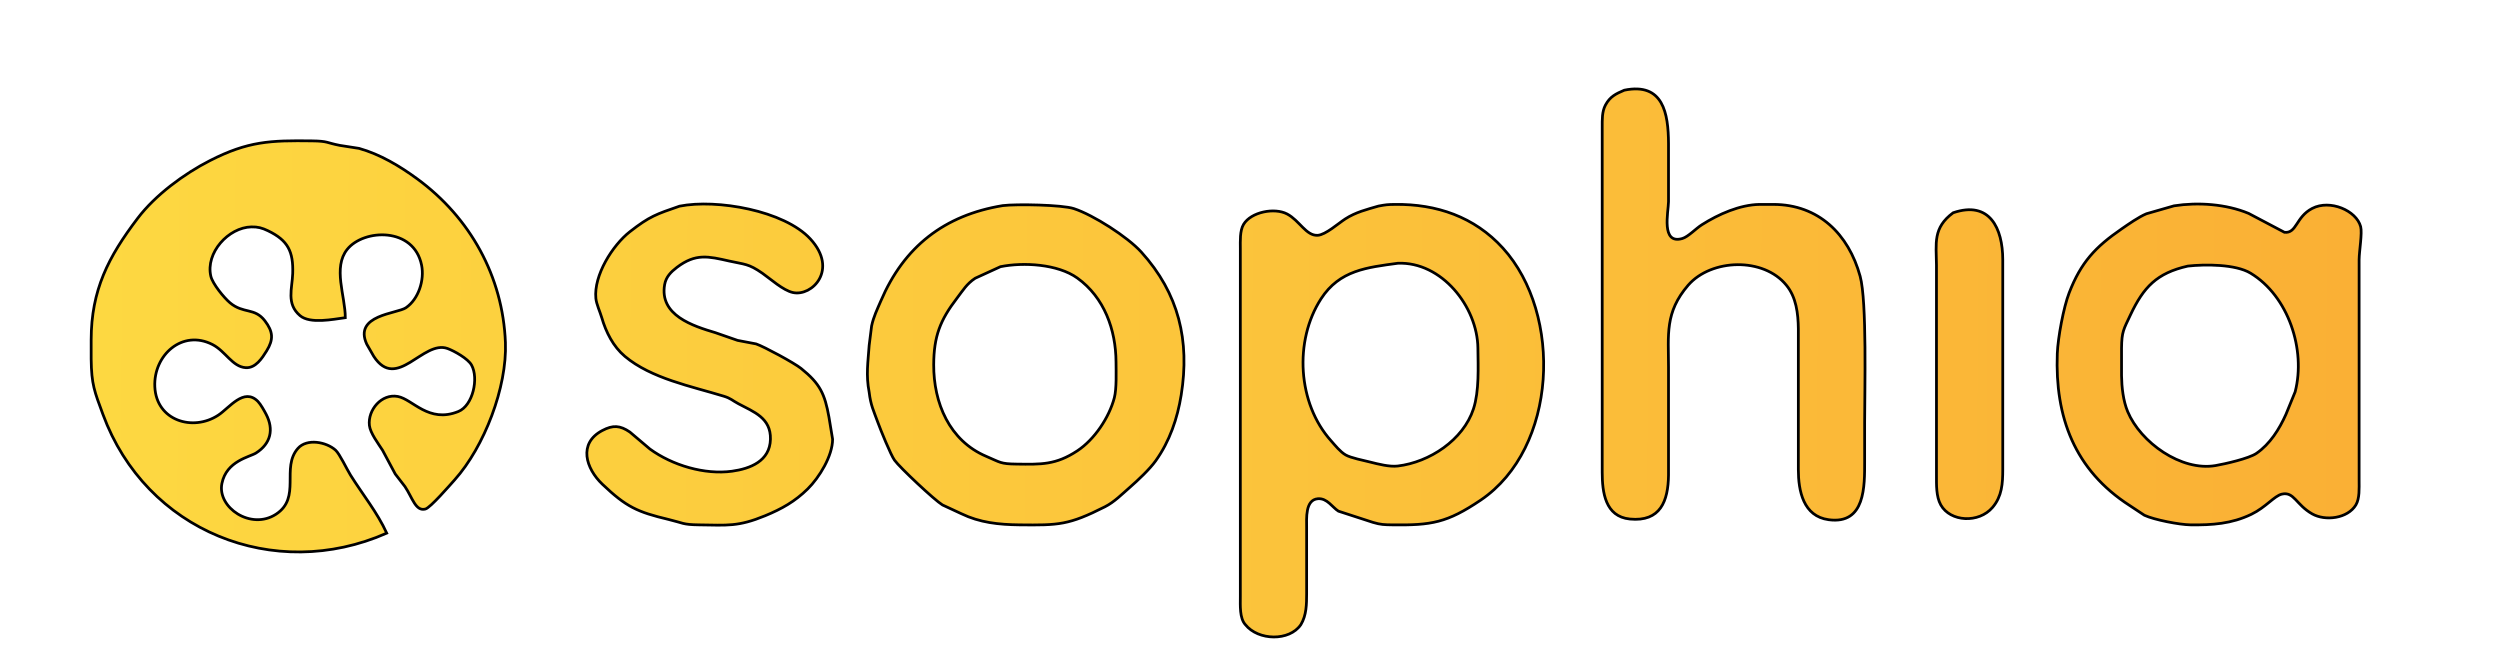
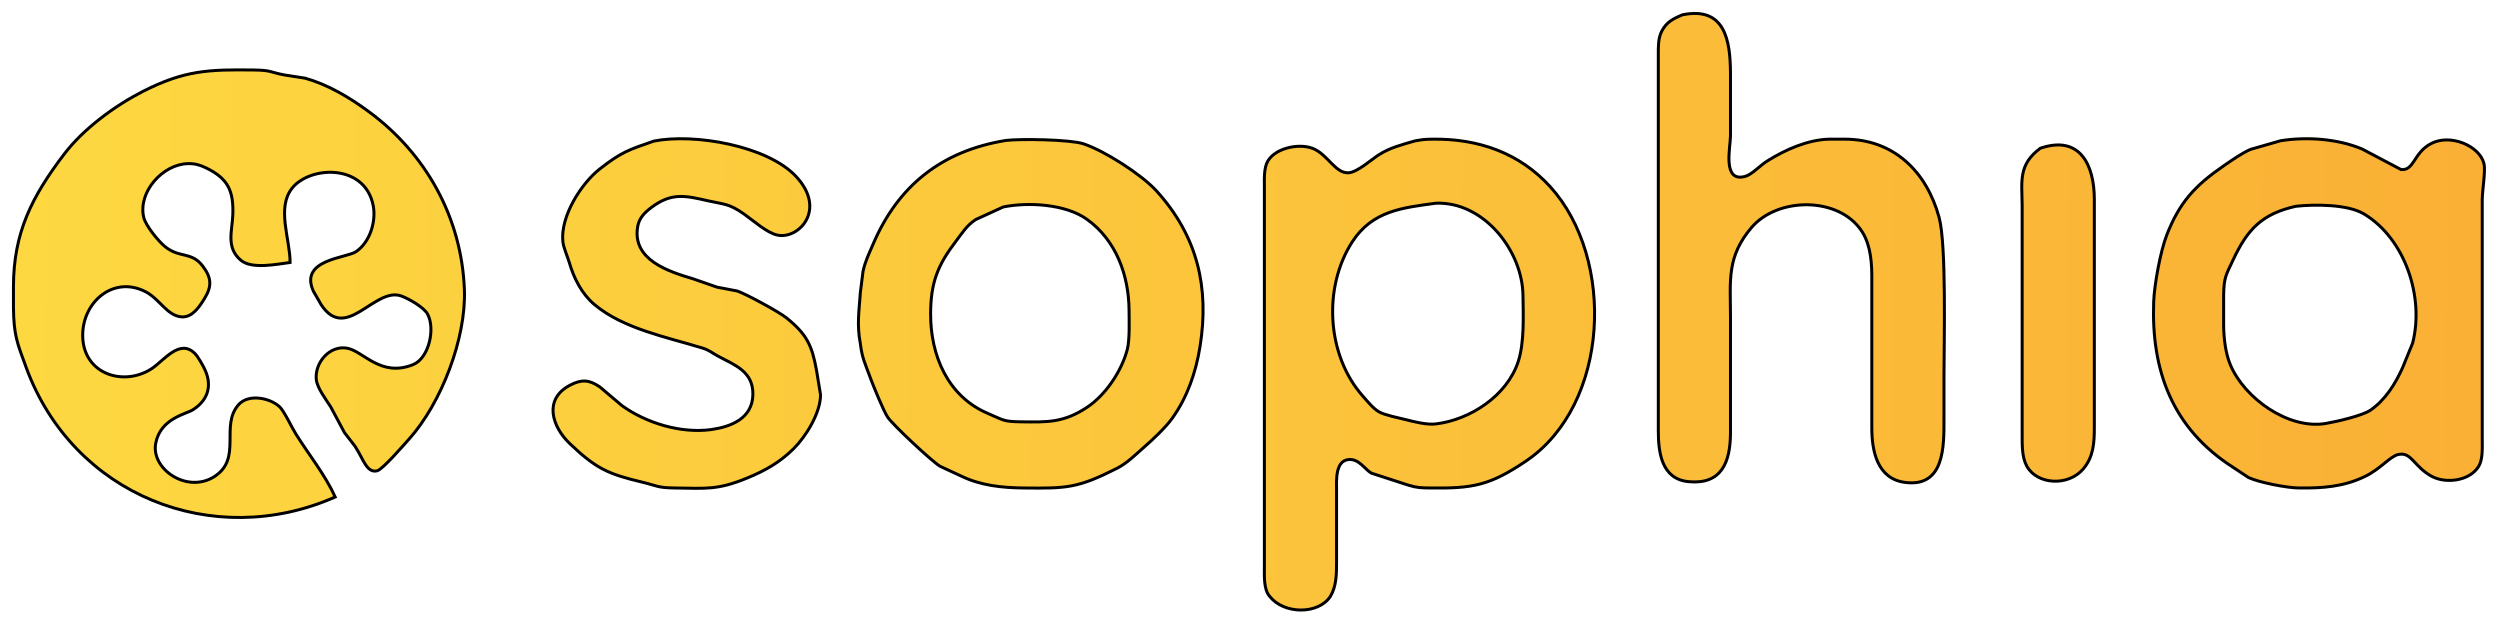
- <svg xmlns="http://www.w3.org/2000/svg" xmlns:xlink="http://www.w3.org/1999/xlink" version="1.1" width="239.481mm" height="63.244mm" viewBox="0 0 905 239" id="svg1">
+ <svg xmlns="http://www.w3.org/2000/svg" xmlns:xlink="http://www.w3.org/1999/xlink" version="1.1" width="220mm" height="55mm" viewBox="0 0 831.381 207.845" id="svg1">
  <defs id="defs1">
    <linearGradient id="linearGradient1">
      <stop style="stop-color:#fdd841;stop-opacity:1;" offset="0" id="stop1" />
      <stop style="stop-color:#fab035;stop-opacity:1;" offset="1" id="stop2" />
    </linearGradient>
-     <linearGradient xlink:href="#linearGradient1" id="linearGradient2" x1="33.776" y1="123.183" x2="852.349" y2="127.157" gradientUnits="userSpaceOnUse" />
+     <linearGradient xlink:href="#linearGradient1" id="linearGradient2" x1="33.776" y1="123.183" x2="852.349" y2="127.157" gradientUnits="userSpaceOnUse" gradientTransform="translate(-28.52635,-27.71957)" />
  </defs>
-   <path id="path1" fill="none" stroke="black" stroke-width="1" d="M 588.00,32.65            C 602.10,29.77 603.95,41.02 604.00,52.00              604.00,52.00 604.00,73.00 604.00,73.00              603.95,76.80 601.20,88.60 608.98,86.35              611.16,85.71 613.87,82.75 616.09,81.35              622.10,77.54 629.84,74.10 637.00,74.00              637.00,74.00 642.00,74.00 642.00,74.00              658.28,74.03 669.18,84.71 673.37,100.00              675.86,109.08 675.00,141.65 675.00,153.00              675.00,153.00 675.00,167.00 675.00,167.00              675.00,175.89 675.32,189.93 662.00,188.14              652.76,186.91 651.01,177.67 651.00,170.00              651.00,170.00 651.00,119.00 651.00,119.00              650.93,113.49 650.25,107.58 646.65,103.23              638.39,93.06 619.51,93.63 611.13,103.23              602.62,113.11 604.00,121.08 604.00,133.00              604.00,133.00 604.00,172.00 604.00,172.00              603.89,181.38 601.09,188.98 590.00,187.89              581.04,187.00 580.01,178.13 580.00,171.00              580.00,171.00 580.00,67.00 580.00,67.00              580.00,67.00 580.00,46.00 580.00,46.00              580.01,43.34 579.89,40.46 581.17,38.04              582.81,34.96 584.98,33.93 588.00,32.65 Z            M 140.00,193.00            C 99.24,210.97 52.79,192.28 37.26,150.00              34.21,141.71 33.11,139.22 33.00,130.00              33.00,130.00 33.00,123.00 33.00,123.00              33.03,105.03 39.17,93.06 49.85,79.00              56.20,70.63 66.66,62.90 76.00,58.14              89.85,51.09 97.81,50.80 113.00,51.00              118.83,51.08 118.10,51.68 123.00,52.63              123.00,52.63 130.00,53.72 130.00,53.72              137.63,55.88 144.67,60.09 151.00,64.72              170.19,78.76 182.03,100.06 182.96,124.00              183.59,140.20 175.30,161.74 164.58,173.71              162.88,175.60 155.80,183.79 154.00,184.27              150.44,185.21 149.32,180.20 146.59,176.13              146.59,176.13 143.07,171.57 143.07,171.57              143.07,171.57 138.49,163.00 138.49,163.00              136.97,160.62 134.03,156.78 133.72,154.00              133.09,148.37 138.15,142.43 144.00,143.52              149.43,144.53 155.13,153.32 165.91,148.97              171.22,146.83 173.35,136.91 170.69,132.14              169.40,129.83 164.44,127.05 162.00,126.16              153.15,122.96 143.64,141.78 135.30,129.00              135.30,129.00 132.76,124.58 132.76,124.58              127.89,113.97 143.77,113.58 146.95,111.40              151.56,108.23 153.69,101.36 152.62,96.00              149.83,82.08 131.68,82.83 125.70,90.26              120.42,96.82 124.98,107.08 125.00,115.00              120.61,115.58 112.24,117.34 108.61,114.26              103.57,109.99 105.78,104.46 105.96,99.00              106.21,91.11 104.32,87.05 97.00,83.53              94.91,82.53 93.33,82.08 91.00,82.14              82.68,82.32 74.34,91.53 76.32,100.00              76.96,102.74 81.09,107.79 83.26,109.61              88.13,113.69 92.16,111.26 95.89,116.14              98.88,120.05 99.08,122.87 96.53,127.00              94.88,129.67 92.53,133.32 88.96,133.10              84.10,132.79 81.67,127.16 76.91,124.72              65.99,119.13 55.52,128.56 56.04,140.00              56.60,152.35 69.88,156.29 79.00,150.30              83.04,147.65 88.31,140.16 93.37,145.32              94.35,146.32 95.69,148.72 96.35,150.00              99.16,155.40 98.09,160.55 92.68,163.99              90.39,165.45 81.99,166.81 80.33,175.00              78.56,183.71 90.84,192.05 99.91,186.15              109.15,180.12 101.65,169.34 107.85,162.31              111.11,158.62 118.17,159.96 121.48,162.97              122.97,164.32 125.50,169.77 126.89,172.00              131.32,179.08 136.52,185.40 140.00,193.00 Z            M 246.00,74.63            C 259.40,71.97 283.89,76.20 293.37,86.52              303.57,97.62 293.99,107.45 287.00,105.89              283.46,105.10 278.99,101.03 276.00,98.93              270.88,95.36 269.62,95.77 264.00,94.50              256.42,92.79 251.84,91.63 245.04,96.79              242.88,98.43 241.09,100.23 240.60,103.00              238.61,114.18 250.92,118.02 259.00,120.44              259.00,120.44 267.00,123.22 267.00,123.22              267.00,123.22 273.72,124.50 273.72,124.50              276.64,125.50 287.54,131.40 290.00,133.38              296.88,138.90 298.58,142.63 300.08,151.00              300.08,151.00 301.40,159.00 301.40,159.00              301.39,165.04 296.58,172.86 292.38,177.00              287.76,181.55 282.95,184.24 277.00,186.69              267.17,190.74 263.31,190.13 253.00,190.00              246.98,189.92 247.37,189.32 242.00,188.04              230.70,185.34 226.75,183.55 218.05,175.28              212.10,169.62 209.17,160.51 218.05,155.84              221.88,153.82 224.43,153.95 228.00,156.39              228.00,156.39 235.28,162.55 235.28,162.55              243.36,168.43 255.04,171.94 265.00,170.58              271.59,169.67 278.71,166.92 278.90,159.00              279.09,151.25 272.86,149.12 267.28,146.14              265.10,144.98 264.57,144.20 261.96,143.41              250.25,139.83 235.74,137.01 226.21,129.00              221.96,125.43 219.36,120.22 217.84,115.00              217.20,112.84 215.90,110.08 215.70,108.00              214.88,99.69 221.74,88.79 228.00,83.89              235.19,78.27 237.61,77.53 246.00,74.63 Z            M 363.00,74.43            C 367.89,73.82 384.49,74.13 388.72,75.51              395.79,77.82 408.15,85.74 413.12,91.21              426.77,106.25 430.75,123.36 427.59,143.00              426.23,151.47 423.43,159.74 418.35,166.83              416.18,169.87 411.85,173.94 409.00,176.42              406.16,178.89 403.36,181.75 400.00,183.45              386.87,190.09 383.30,190.16 369.00,190.00              361.57,189.91 354.69,189.20 348.00,185.96              348.00,185.96 341.17,182.79 341.17,182.79              338.29,181.05 325.71,169.23 323.81,166.58              322.43,164.66 318.77,155.60 317.82,153.00              316.24,148.65 315.20,146.75 314.64,142.00              313.43,135.76 314.22,131.09 314.64,125.00              314.64,125.00 315.52,118.00 315.52,118.00              316.25,114.59 317.50,112.13 318.84,109.00              327.22,89.30 341.86,77.89 363.00,74.43 Z            M 499.00,74.60            C 501.77,74.09 502.17,74.04 505.00,74.00              519.97,73.81 533.73,78.44 544.06,89.82              565.81,113.77 563.82,162.27 536.00,181.05              523.80,189.28 518.18,190.18 504.00,190.00              501.13,189.96 499.80,189.94 497.00,189.10              497.00,189.10 484.51,185.04 484.51,185.04              482.33,183.69 480.43,180.27 477.09,180.54              472.43,180.91 473.01,187.74 473.00,191.00              473.00,191.00 473.00,215.00 473.00,215.00              472.98,218.64 472.98,222.70 470.91,226.12              466.79,232.19 455.48,231.96 450.82,226.12              448.70,223.81 449.00,219.17 449.00,216.00              449.00,216.00 449.00,90.00 449.00,90.00              449.00,87.34 448.78,83.54 450.17,81.22              452.90,76.69 461.39,75.08 465.91,77.45              470.43,79.82 472.80,85.43 477.01,85.18              479.87,85.01 484.47,80.87 487.00,79.24              490.79,76.80 494.72,75.85 499.00,74.60 Z            M 787.00,74.51            C 795.69,73.15 805.84,73.86 814.00,77.25              814.00,77.25 826.97,84.09 826.97,84.09              831.42,84.59 831.08,78.53 837.02,75.45              843.47,72.10 853.02,76.22 854.56,82.04              855.17,84.38 854.04,90.80 854.00,94.00              854.00,94.00 854.00,174.00 854.00,174.00              854.00,176.66 854.22,180.46 852.83,182.78              849.83,187.76 841.72,188.69 837.02,186.03              831.14,182.71 830.45,177.85 826.02,178.88              823.29,179.52 820.22,183.65 815.00,186.17              807.82,189.64 800.78,190.09 793.00,190.00              788.95,189.95 779.86,188.18 776.28,186.53              776.28,186.53 770.96,183.01 770.96,183.01              751.00,170.17 743.87,151.01 744.74,128.00              744.96,122.27 747.01,111.23 749.04,106.00              753.30,94.98 758.51,89.42 768.00,82.88              770.60,81.09 774.14,78.59 777.00,77.38              777.00,77.38 787.00,74.51 787.00,74.51 Z            M 707.04,77.02            C 720.31,72.51 724.98,82.67 725.00,94.00              725.00,94.00 725.00,170.00 725.00,170.00              724.99,174.98 724.73,179.64 721.32,183.66              716.33,189.53 706.03,188.94 702.57,182.79              700.85,179.73 701.01,175.41 701.00,172.00              701.00,172.00 701.00,96.00 701.00,96.00              700.92,87.99 699.66,82.49 707.04,77.02 Z            M 506.00,95.30            C 494.94,96.82 484.93,97.77 478.21,108.17              468.37,123.40 469.75,146.08 481.84,159.56              483.36,161.27 485.17,163.56 487.13,164.69              488.99,165.77 493.66,166.68 496.00,167.27              498.92,168.01 503.03,169.06 506.00,168.70              517.48,167.33 529.71,159.28 533.40,148.00              535.50,141.60 535.08,132.80 535.00,126.00              534.82,111.01 521.88,94.65 506.00,95.30 Z            M 362.17,96.54            C 362.17,96.54 353.01,100.73 353.01,100.73              349.94,102.76 348.59,105.12 346.45,107.91              340.30,115.93 338.05,121.77 338.00,132.00              337.94,145.83 343.66,159.52 357.01,165.19              362.24,167.41 362.05,167.92 368.00,168.00              376.86,168.12 382.19,168.34 390.00,163.19              396.19,159.10 401.50,151.17 403.39,144.00              404.25,140.73 404.02,134.58 404.00,131.00              403.94,119.42 399.78,107.67 389.99,100.65              382.91,95.57 370.49,94.87 362.17,96.54 Z            M 792.00,96.32            C 780.75,98.85 775.96,103.95 771.22,114.00              768.72,119.31 768.08,120.00 768.00,126.00              768.00,126.00 768.00,136.00 768.00,136.00              768.05,140.14 768.61,145.17 770.22,149.00              774.89,160.17 789.58,170.66 802.00,168.54              805.48,167.94 814.13,165.98 816.83,164.12              821.76,160.73 825.12,155.34 827.51,150.00              827.51,150.00 830.85,141.83 830.85,141.83              834.77,126.62 828.43,107.17 814.71,98.89              809.25,95.60 798.25,95.64 792.00,96.32 Z" style="fill-opacity:1;fill:url(#linearGradient2)" />
+   <path id="path1" fill="none" stroke="#000000" stroke-width="1" d="m 559.474,4.93 c 14.1,-2.88 15.95,8.37 16,19.35 0,0 0,21 0,21 -0.05,3.8 -2.8,15.6 4.98,13.35 2.18,-0.64 4.89,-3.6 7.11,-5 6.01,-3.81 13.75,-7.25 20.91,-7.35 0,0 5,0 5,0 16.28,0.03 27.18,10.71 31.37,26 2.49,9.08 1.63,41.65 1.63,53 0,0 0,14 0,14 0,8.89 0.32,22.93 -13,21.14 -9.24,-1.23 -10.99,-10.47 -11,-18.14 0,0 0,-51 0,-51 -0.07,-5.51 -0.75,-11.42 -4.35,-15.77 -8.26,-10.17 -27.14,-9.6 -35.52,0 -8.51,9.88 -7.13,17.85 -7.13,29.77 0,0 0,39 0,39 -0.11,9.38 -2.91,16.98 -14,15.89 -8.96,-0.89 -9.99,-9.76 -10,-16.89 0,0 0,-104 0,-104 0,0 0,-21 0,-21 0.01,-2.66 -0.11,-5.54 1.17,-7.96 1.64,-3.08 3.81,-4.11 6.83,-5.39 z m -448,160.35 c -40.76,17.97 -87.21,-0.72 -102.74,-43 -3.05,-8.29 -4.15,-10.78 -4.26,-20 0,0 0,-7 0,-7 0.03,-17.97 6.17,-29.94 16.85,-44 6.35,-8.37 16.81,-16.1 26.15,-20.86 13.85,-7.05 21.81,-7.34 37,-7.14 5.83,0.08 5.1,0.68 10,1.63 0,0 7,1.09 7,1.09 7.63,2.16 14.67,6.37 21,11 19.19,14.04 31.03,35.34 31.96,59.28 0.63,16.2 -7.66,37.74 -18.38,49.71 -1.7,1.89 -8.78,10.08 -10.58,10.56 -3.56,0.94 -4.68,-4.07 -7.41,-8.14 0,0 -3.52,-4.56 -3.52,-4.56 0,0 -4.58,-8.57 -4.58,-8.57 -1.52,-2.38 -4.46,-6.22 -4.77,-9 -0.63,-5.63 4.43,-11.57 10.28,-10.48 5.43,1.01 11.13,9.8 21.91,5.45 5.31,-2.14 7.44,-12.06 4.78,-16.83 -1.29,-2.31 -6.25,-5.09 -8.69,-5.98 -8.85,-3.2 -18.36,15.62 -26.7,2.84 0,0 -2.54,-4.42 -2.54,-4.42 -4.87,-10.61 11.01,-11 14.19,-13.18 4.61,-3.17 6.74,-10.04 5.67,-15.4 -2.79,-13.92 -20.94,-13.17 -26.92,-5.74 -5.28,6.56 -0.72,16.82 -0.7,24.74 -4.39,0.58 -12.76,2.34 -16.39,-0.74 -5.04,-4.27 -2.83,-9.8 -2.65,-15.26 0.25,-7.89 -1.64,-11.95 -8.96,-15.47 -2.09,-1 -3.67,-1.45 -6,-1.39 -8.32,0.18 -16.66,9.39 -14.68,17.86 0.64,2.74 4.77,7.79 6.94,9.61 4.87,4.08 8.9,1.65 12.63,6.53 2.99,3.91 3.19,6.73 0.64,10.86 -1.65,2.67 -4,6.32 -7.57,6.1 -4.86,-0.31 -7.29,-5.94 -12.05,-8.38 -10.92,-5.59 -21.39,3.84 -20.87,15.28 0.56,12.35 13.84,16.29 22.96,10.3 4.04,-2.65 9.31,-10.14 14.37,-4.98 0.98,1 2.32,3.4 2.98,4.68 2.81,5.4 1.74,10.55 -3.67,13.99 -2.29,1.46 -10.69,2.82 -12.35,11.01 -1.77,8.71 10.51,17.05 19.58,11.15 9.24,-6.03 1.74,-16.81 7.94,-23.84 3.26,-3.69 10.32,-2.35 13.63,0.66 1.49,1.35 4.02,6.8 5.41,9.03 4.43,7.08 9.63,13.4 13.11,21 z m 106,-118.37 c 13.4,-2.66 37.89,1.57 47.37,11.89 10.2,11.1 0.62,20.93 -6.37,19.37 -3.54,-0.79 -8.01,-4.86 -11,-6.96 -5.12,-3.57 -6.38,-3.16 -12,-4.43 -7.58,-1.71 -12.16,-2.87 -18.96,2.29 -2.16,1.64 -3.95,3.44 -4.44,6.21 -1.99,11.18 10.32,15.02 18.4,17.44 0,0 8,2.78 8,2.78 0,0 6.72,1.28 6.72,1.28 2.92,1 13.82,6.9 16.28,8.88 6.88,5.52 8.58,9.25 10.08,17.62 0,0 1.32,8 1.32,8 -0.01,6.04 -4.82,13.86 -9.02,18 -4.62,4.55 -9.43,7.24 -15.38,9.69 -9.83,4.05 -13.69,3.44 -24,3.31 -6.02,-0.08 -5.63,-0.68 -11,-1.96 -11.3,-2.7 -15.25,-4.49 -23.95,-12.76 -5.95,-5.66 -8.88,-14.77 0,-19.44 3.83,-2.02 6.38,-1.89 9.95,0.55 0,0 7.28,6.16 7.28,6.16 8.08,5.88 19.76,9.39 29.72,8.03 6.59,-0.91 13.71,-3.66 13.9,-11.58 0.19,-7.75 -6.04,-9.88 -11.62,-12.86 -2.18,-1.16 -2.71,-1.94 -5.32,-2.73 -11.71,-3.58 -26.22,-6.4 -35.75,-14.41 -4.25,-3.57 -6.85,-8.78 -8.37,-14 -0.64,-2.16 -1.94,-4.92 -2.14,-7 -0.82,-8.31 6.04,-19.21 12.3,-24.11 7.19,-5.62 9.61,-6.36 18,-9.26 z m 117,-0.2 c 4.89,-0.61 21.49,-0.3 25.72,1.08 7.07,2.31 19.43,10.23 24.4,15.7 13.65,15.04 17.63,32.15 14.47,51.79 -1.36,8.47 -4.16,16.74 -9.24,23.83 -2.17,3.04 -6.5,7.11 -9.35,9.59 -2.84,2.47 -5.64,5.33 -9,7.03 -13.13,6.64 -16.7,6.71 -31,6.55 -7.43,-0.09 -14.31,-0.8 -21,-4.04 0,0 -6.83,-3.17 -6.83,-3.17 -2.88,-1.74 -15.46,-13.56 -17.36,-16.21 -1.38,-1.92 -5.04,-10.98 -5.99,-13.58 -1.58,-4.35 -2.62,-6.25 -3.18,-11 -1.21,-6.24 -0.42,-10.91 0,-17 0,0 0.88,-7 0.88,-7 0.73,-3.41 1.98,-5.87 3.32,-9 8.38,-19.7 23.02,-31.11 44.16,-34.57 z m 136,0.17 c 2.77,-0.51 3.17,-0.56 6,-0.6 14.97,-0.19 28.73,4.44 39.06,15.82 21.75,23.95 19.76,72.45 -8.06,91.23 -12.2,8.23 -17.82,9.13 -32,8.95 -2.87,-0.04 -4.2,-0.06 -7,-0.9 0,0 -12.49,-4.06 -12.49,-4.06 -2.18,-1.35 -4.08,-4.77 -7.42,-4.5 -4.66,0.37 -4.08,7.2 -4.09,10.46 0,0 0,24 0,24 -0.02,3.64 -0.02,7.7 -2.09,11.12 -4.12,6.07 -15.43,5.84 -20.09,0 -2.12,-2.31 -1.82,-6.95 -1.82,-10.12 0,0 0,-126 0,-126 0,-2.66 -0.22,-6.46 1.17,-8.78 2.73,-4.53 11.22,-6.14 15.74,-3.77 4.52,2.37 6.89,7.98 11.1,7.73 2.86,-0.17 7.46,-4.31 9.99,-5.94 3.79,-2.44 7.72,-3.39 12,-4.64 z m 288,-0.09 c 8.69,-1.36 18.84,-0.65 27,2.74 0,0 12.97,6.84 12.97,6.84 4.45,0.5 4.11,-5.56 10.05,-8.64 6.45,-3.35 16,0.77 17.54,6.59 0.61,2.34 -0.52,8.76 -0.56,11.96 0,0 0,80 0,80 0,2.66 0.22,6.46 -1.17,8.78 -3,4.98 -11.11,5.91 -15.81,3.25 -5.88,-3.32 -6.57,-8.18 -11,-7.15 -2.73,0.64 -5.8,4.77 -11.02,7.29 -7.18,3.47 -14.22,3.92 -22,3.83 -4.05,-0.05 -13.14,-1.82 -16.72,-3.47 0,0 -5.32,-3.52 -5.32,-3.52 -19.96,-12.84 -27.09,-32 -26.22,-55.01 0.22,-5.73 2.27,-16.77 4.3,-22 4.26,-11.02 9.47,-16.58 18.96,-23.12 2.6,-1.79 6.14,-4.29 9,-5.5 z m -79.96,2.51 c 13.27,-4.51 17.94,5.65 17.96,16.98 0,0 0,76 0,76 -0.01,4.98 -0.27,9.64 -3.68,13.66 -4.99,5.87 -15.29,5.28 -18.75,-0.87 -1.72,-3.06 -1.56,-7.38 -1.57,-10.79 0,0 0,-76 0,-76 -0.08,-8.01 -1.34,-13.51 6.04,-18.98 z m -201.04,18.28 c -11.06,1.52 -21.07,2.47 -27.79,12.87 -9.84,15.23 -8.46,37.91 3.63,51.39 1.52,1.71 3.33,4 5.29,5.13 1.86,1.08 6.53,1.99 8.87,2.58 2.92,0.74 7.03,1.79 10,1.43 11.48,-1.37 23.71,-9.42 27.4,-20.7 2.1,-6.4 1.68,-15.2 1.6,-22 -0.18,-14.99 -13.12,-31.35 -29,-30.7 z m -143.83,1.24 c 0,0 -9.16,4.19 -9.16,4.19 -3.07,2.03 -4.42,4.39 -6.56,7.18 -6.15,8.02 -8.4,13.86 -8.45,24.09 -0.06,13.83 5.66,27.52 19.01,33.19 5.23,2.22 5.04,2.73 10.99,2.81 8.86,0.12 14.19,0.34 22,-4.81 6.19,-4.09 11.5,-12.02 13.39,-19.19 0.86,-3.27 0.63,-9.42 0.61,-13 -0.06,-11.58 -4.22,-23.33 -14.01,-30.35 -7.08,-5.08 -19.5,-5.78 -27.82,-4.11 z m 429.83,-0.22 c -11.25,2.53 -16.04,7.63 -20.78,17.68 -2.5,5.31 -3.14,6 -3.22,12 0,0 0,10 0,10 0.05,4.14 0.61,9.17 2.22,13 4.67,11.17 19.36,21.66 31.78,19.54 3.48,-0.6 12.13,-2.56 14.83,-4.42 4.93,-3.39 8.29,-8.78 10.68,-14.12 0,0 3.34,-8.17 3.34,-8.17 3.92,-15.21 -2.42,-34.66 -16.14,-42.94 -5.46,-3.29 -16.46,-3.25 -22.71,-2.57 z" style="fill:url(#linearGradient2);fill-opacity:1" />
</svg>
